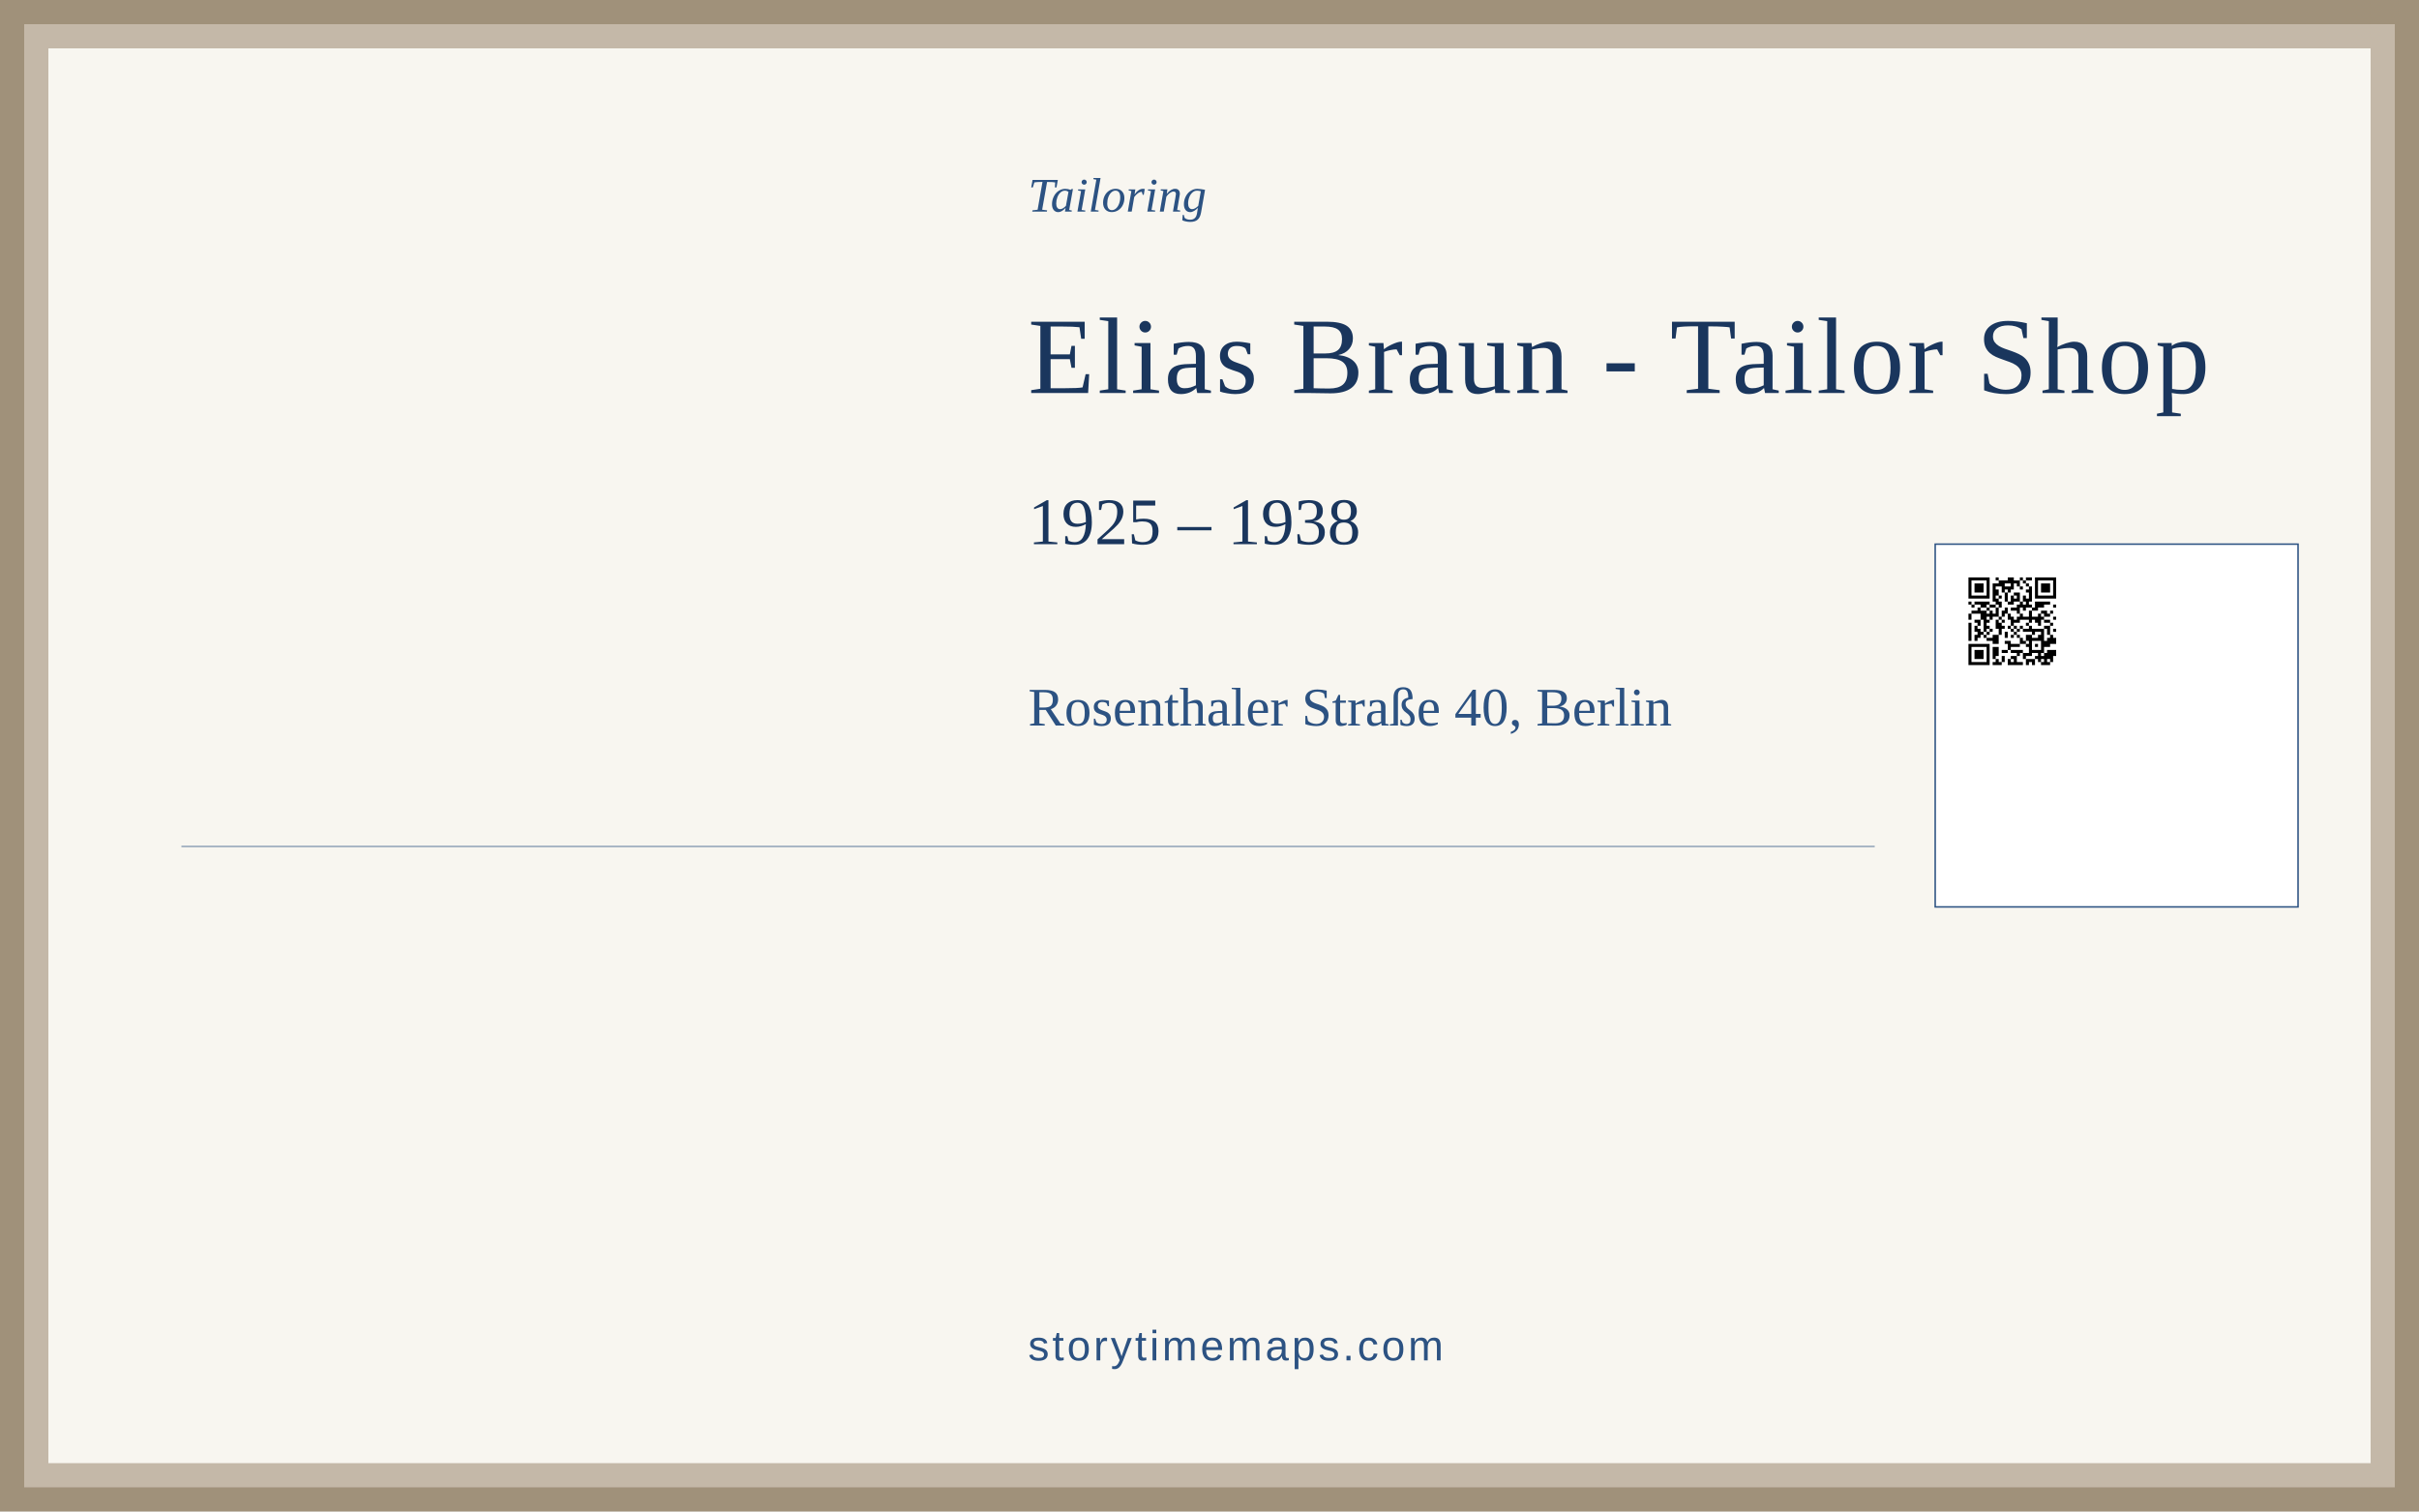
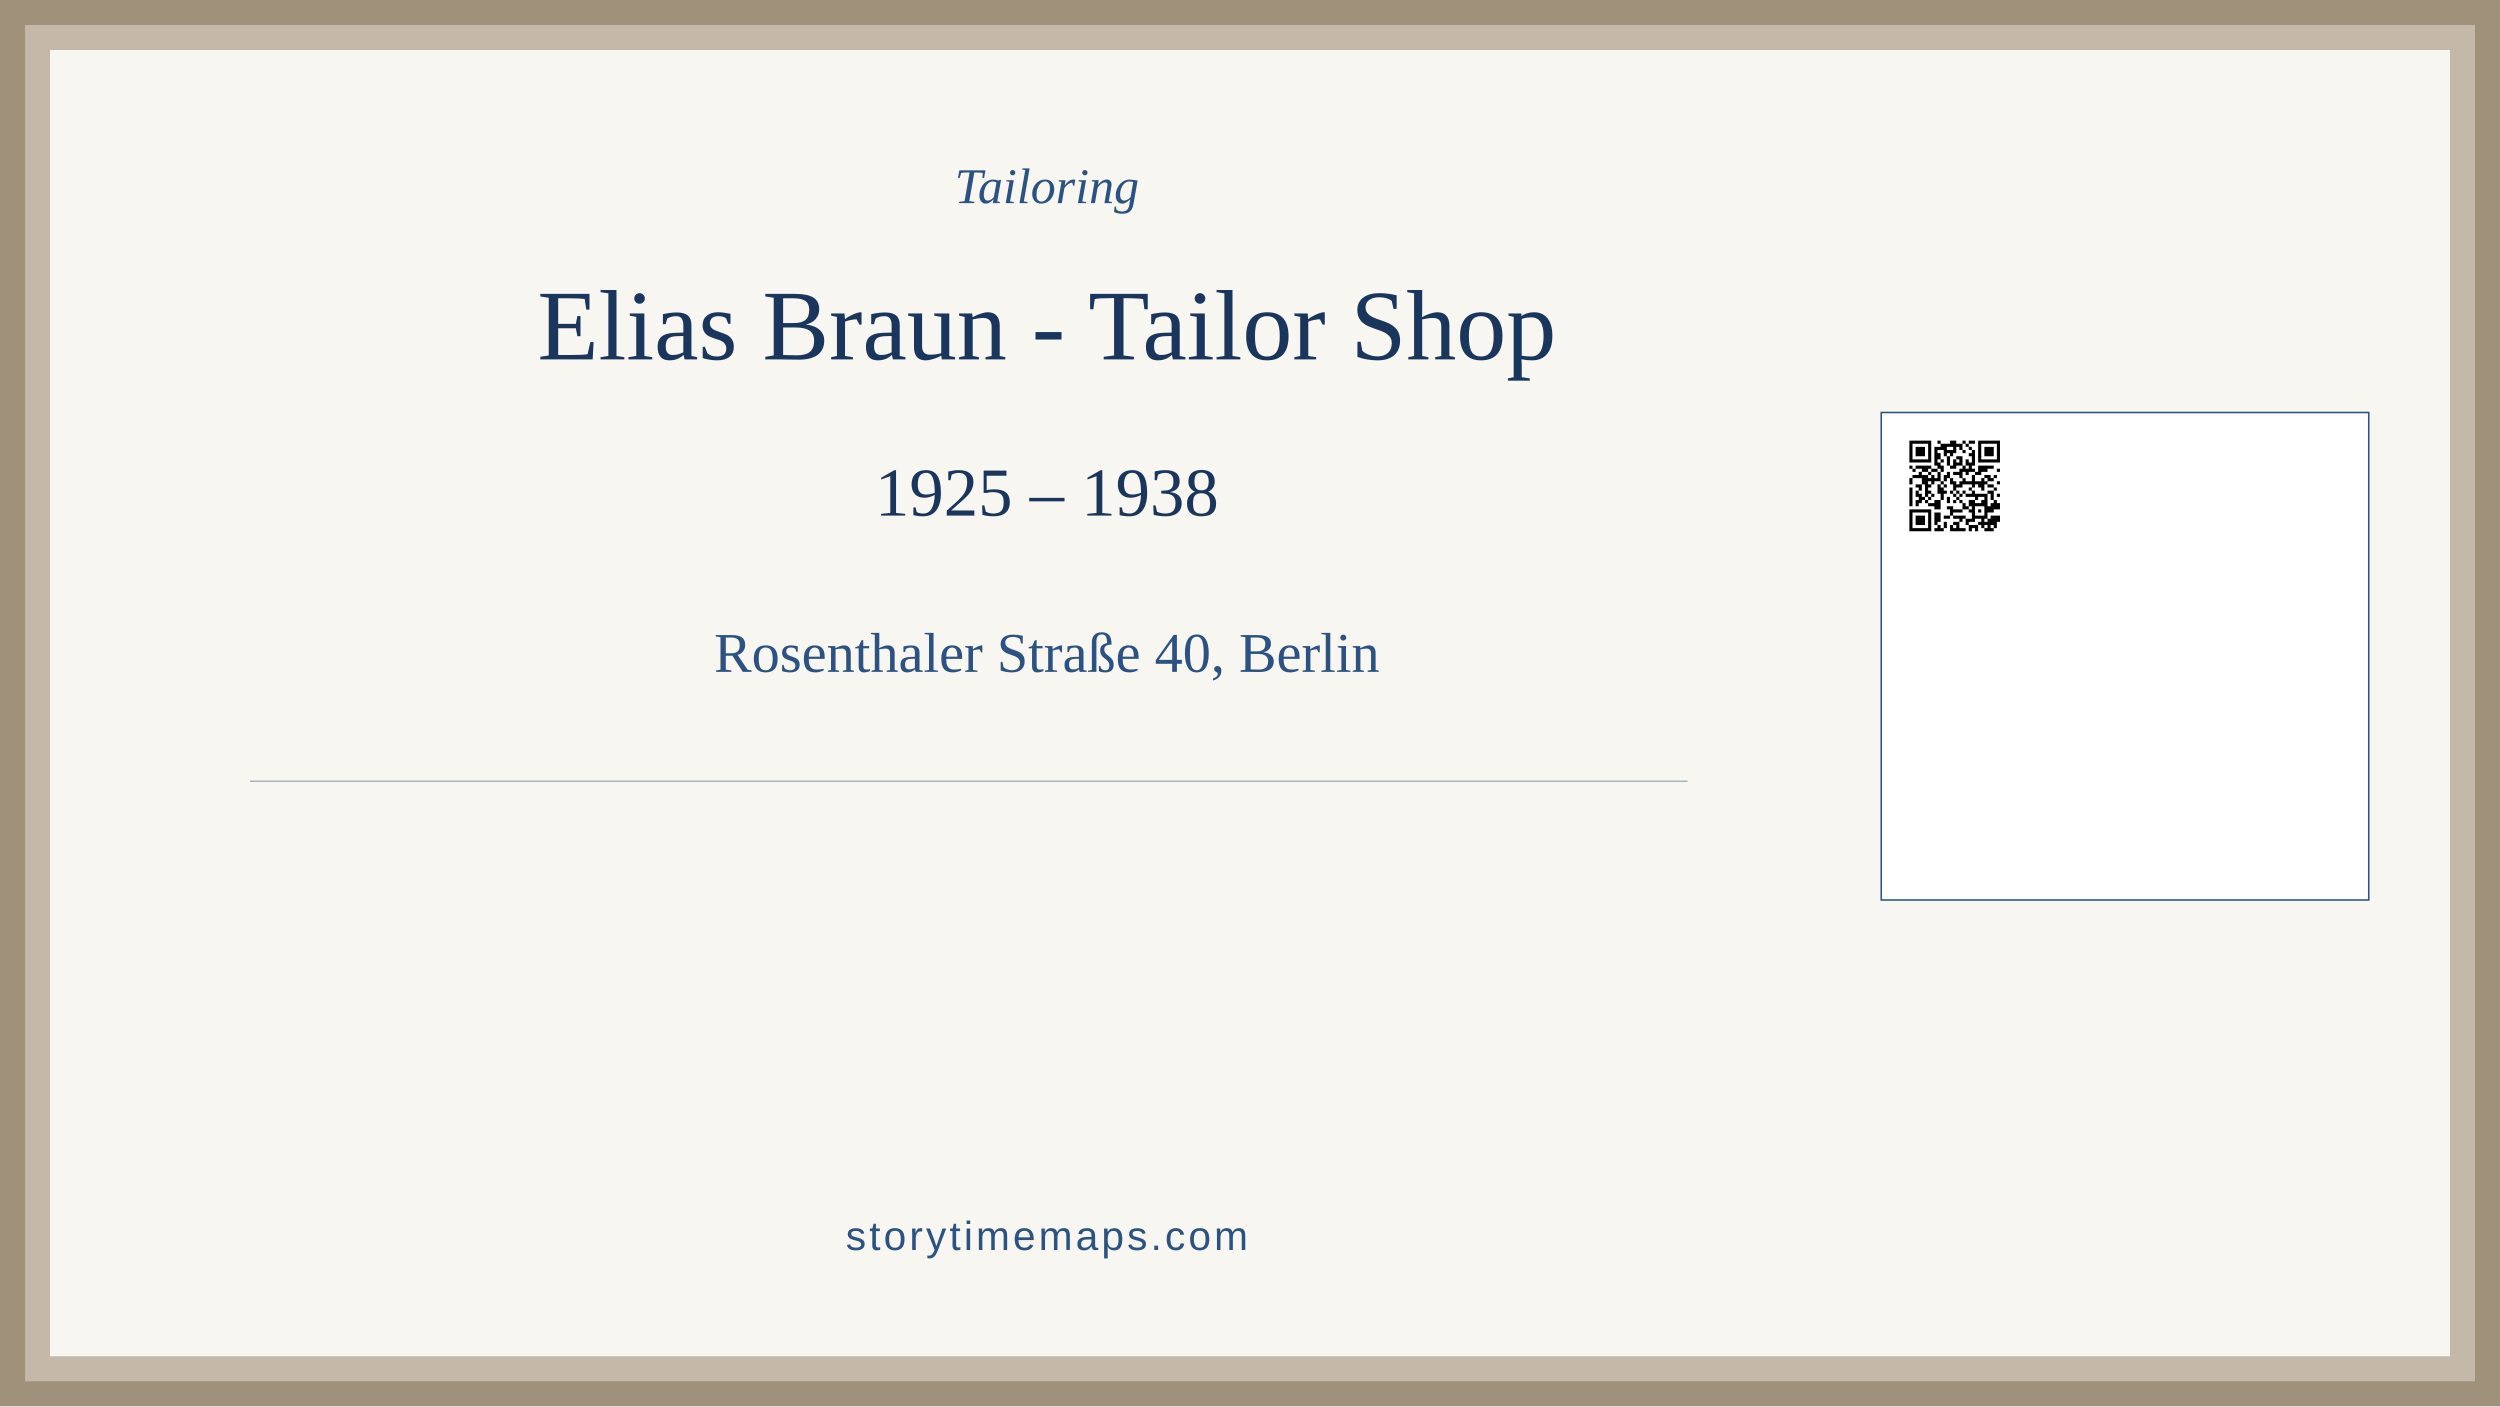
- <svg xmlns="http://www.w3.org/2000/svg" viewBox="0 0 800 500" width="800" height="500">
+ <svg xmlns="http://www.w3.org/2000/svg" viewBox="0 0 800 450" width="800" height="450">
  <defs>
    <style>
      .title { font-family: Georgia, 'Times New Roman', serif; font-weight: normal; }
      .text { font-family: Georgia, 'Times New Roman', serif; }
      .url { font-family: 'Helvetica Neue', Arial, sans-serif; }
    </style>
  </defs>
-   <rect width="800" height="500" fill="#a0917a" />
-   <rect x="8" y="8" width="784" height="484" fill="#c4b8a8" />
-   <rect x="16" y="16" width="768" height="468" fill="#f8f6f0" />
-   <text x="340" y="70" class="text" font-size="16" fill="#2c5282" font-style="italic">
+   <rect width="800" height="450" fill="#a0917a" />
+   <rect x="8" y="8" width="784" height="434" fill="#c4b8a8" />
+   <rect x="16" y="16" width="768" height="418" fill="#f8f6f0" />
+   <text x="335" y="65" text-anchor="middle" class="text" font-size="16" fill="#2c5282" font-style="italic">
    Tailoring
  </text>
-   <text x="340" y="130" class="title" font-size="36" fill="#1a365d" font-weight="600" letter-spacing="1">
+   <text x="335" y="115" text-anchor="middle" class="title" font-size="32" fill="#1a365d" font-weight="600">
    Elias Braun - Tailor Shop
  </text>
-   <text x="340" y="180" class="text" font-size="22" fill="#1a365d">
+   <text x="335" y="165" text-anchor="middle" class="text" font-size="22" fill="#1a365d">
    1925 – 1938
  </text>
-   <text x="340" y="240" class="text" font-size="18" fill="#2c5282">
+   <text x="335" y="215" text-anchor="middle" class="text" font-size="18" fill="#2c5282">
    Rosenthaler Straße 40, Berlin
  </text>
-   <line x1="60" y1="280" x2="620" y2="280" stroke="#2c5282" stroke-width="0.5" opacity="0.5" />
-   <text x="340" y="450" class="url" font-size="14" fill="#2c5282" letter-spacing="1">
+   <line x1="80" y1="250" x2="540" y2="250" stroke="#2c5282" stroke-width="0.5" opacity="0.4" />
+   <text x="335" y="400" text-anchor="middle" class="url" font-size="13" fill="#2c5282" letter-spacing="1">
    storytimemaps.com
  </text>
-   <g transform="translate(650, 190)">
-     <rect x="-10" y="-10" width="120" height="120" fill="#ffffff" stroke="#2c5282" stroke-width="0.5" />
+   <g transform="translate(610, 140)">
+     <rect x="-8" y="-8" width="156" height="156" fill="#ffffff" stroke="#2c5282" stroke-width="0.5" />
    <g transform="translate(0, 0)">
      <path fill="#ffffff" d="M0 0h31v31H0z" />
      <path stroke="#000000" d="M1 1.5h7m2 0h1m3 0h2m2 0h1m1 0h2m1 0h7M1 2.5h1m5 0h1m3 0h7m1 0h1m3 0h1m5 0h1M1 3.5h1m1 0h3m1 0h1m1 0h4m2 0h1m1 0h1m2 0h1m2 0h1m1 0h3m1 0h1M1 4.5h1m1 0h3m1 0h1m1 0h1m2 0h4m2 0h1m2 0h1m1 0h1m1 0h3m1 0h1M1 5.5h1m1 0h3m1 0h1m1 0h2m1 0h1m1 0h1m5 0h2m1 0h1m1 0h3m1 0h1M1 6.5h1m5 0h1m1 0h2m2 0h1m2 0h2m3 0h1m1 0h1m5 0h1M1 7.5h7m1 0h1m1 0h1m1 0h1m1 0h1m1 0h1m1 0h1m1 0h1m1 0h7M9 8.5h2m2 0h1m1 0h3m1 0h3M1 9.5h1m1 0h5m2 0h2m2 0h2m2 0h1m1 0h1m2 0h5M2 10.5h1m2 0h2m1 0h2m1 0h1m5 0h5m1 0h3m3 0h1M4 11.5h1m2 0h1m2 0h1m2 0h1m1 0h3m1 0h1m2 0h2M2 12.5h5m1 0h1m1 0h1m1 0h2m3 0h1m3 0h1m3 0h2m1 0h1M1 13.5h1m3 0h6m1 0h1m1 0h1m3 0h1m2 0h1m2 0h1m1 0h2M1 14.5h1m3 0h2m1 0h1m2 0h1m2 0h2m1 0h9m3 0h1M3 15.5h2m1 0h2m2 0h1m1 0h1m2 0h3m3 0h1m1 0h2m1 0h2M1 16.5h1m2 0h1m1 0h1m3 0h2m3 0h1m4 0h1m3 0h1m3 0h1M1 17.5h1m1 0h1m2 0h2m2 0h3m1 0h1m1 0h1m1 0h1m2 0h1m4 0h2M1 18.5h1m1 0h2m1 0h1m1 0h1m2 0h1m3 0h1m1 0h1m1 0h7m1 0h1m1 0h1M1 19.5h1m2 0h2m1 0h1m3 0h1m1 0h1m2 0h1m5 0h1m2 0h1m1 0h1M1 20.5h1m1 0h2m1 0h1m2 0h2m2 0h1m1 0h1m1 0h1m2 0h2m2 0h2m2 0h1M1 21.5h1m1 0h1m3 0h4m7 0h1m1 0h6m1 0h3M9 22.5h2m2 0h2m3 0h2m1 0h1m3 0h5M1 23.5h7m6 0h4m2 0h2m1 0h1m1 0h3M1 24.5h1m5 0h1m1 0h2m3 0h1m6 0h1m3 0h1M1 25.5h1m1 0h3m1 0h1m1 0h2m1 0h2m1 0h4m2 0h5m1 0h3M1 26.5h1m1 0h3m1 0h1m1 0h2m6 0h1m1 0h3m2 0h1m1 0h4M1 27.5h1m1 0h3m1 0h1m1 0h1m2 0h1m2 0h2m2 0h1m3 0h6M1 28.5h1m5 0h1m2 0h1m1 0h1m1 0h1m1 0h1m3 0h3m1 0h1m1 0h1m1 0h1M1 29.5h7m1 0h3m2 0h5m1 0h1m1 0h1m2 0h3" />
    </g>
  </g>
</svg>
